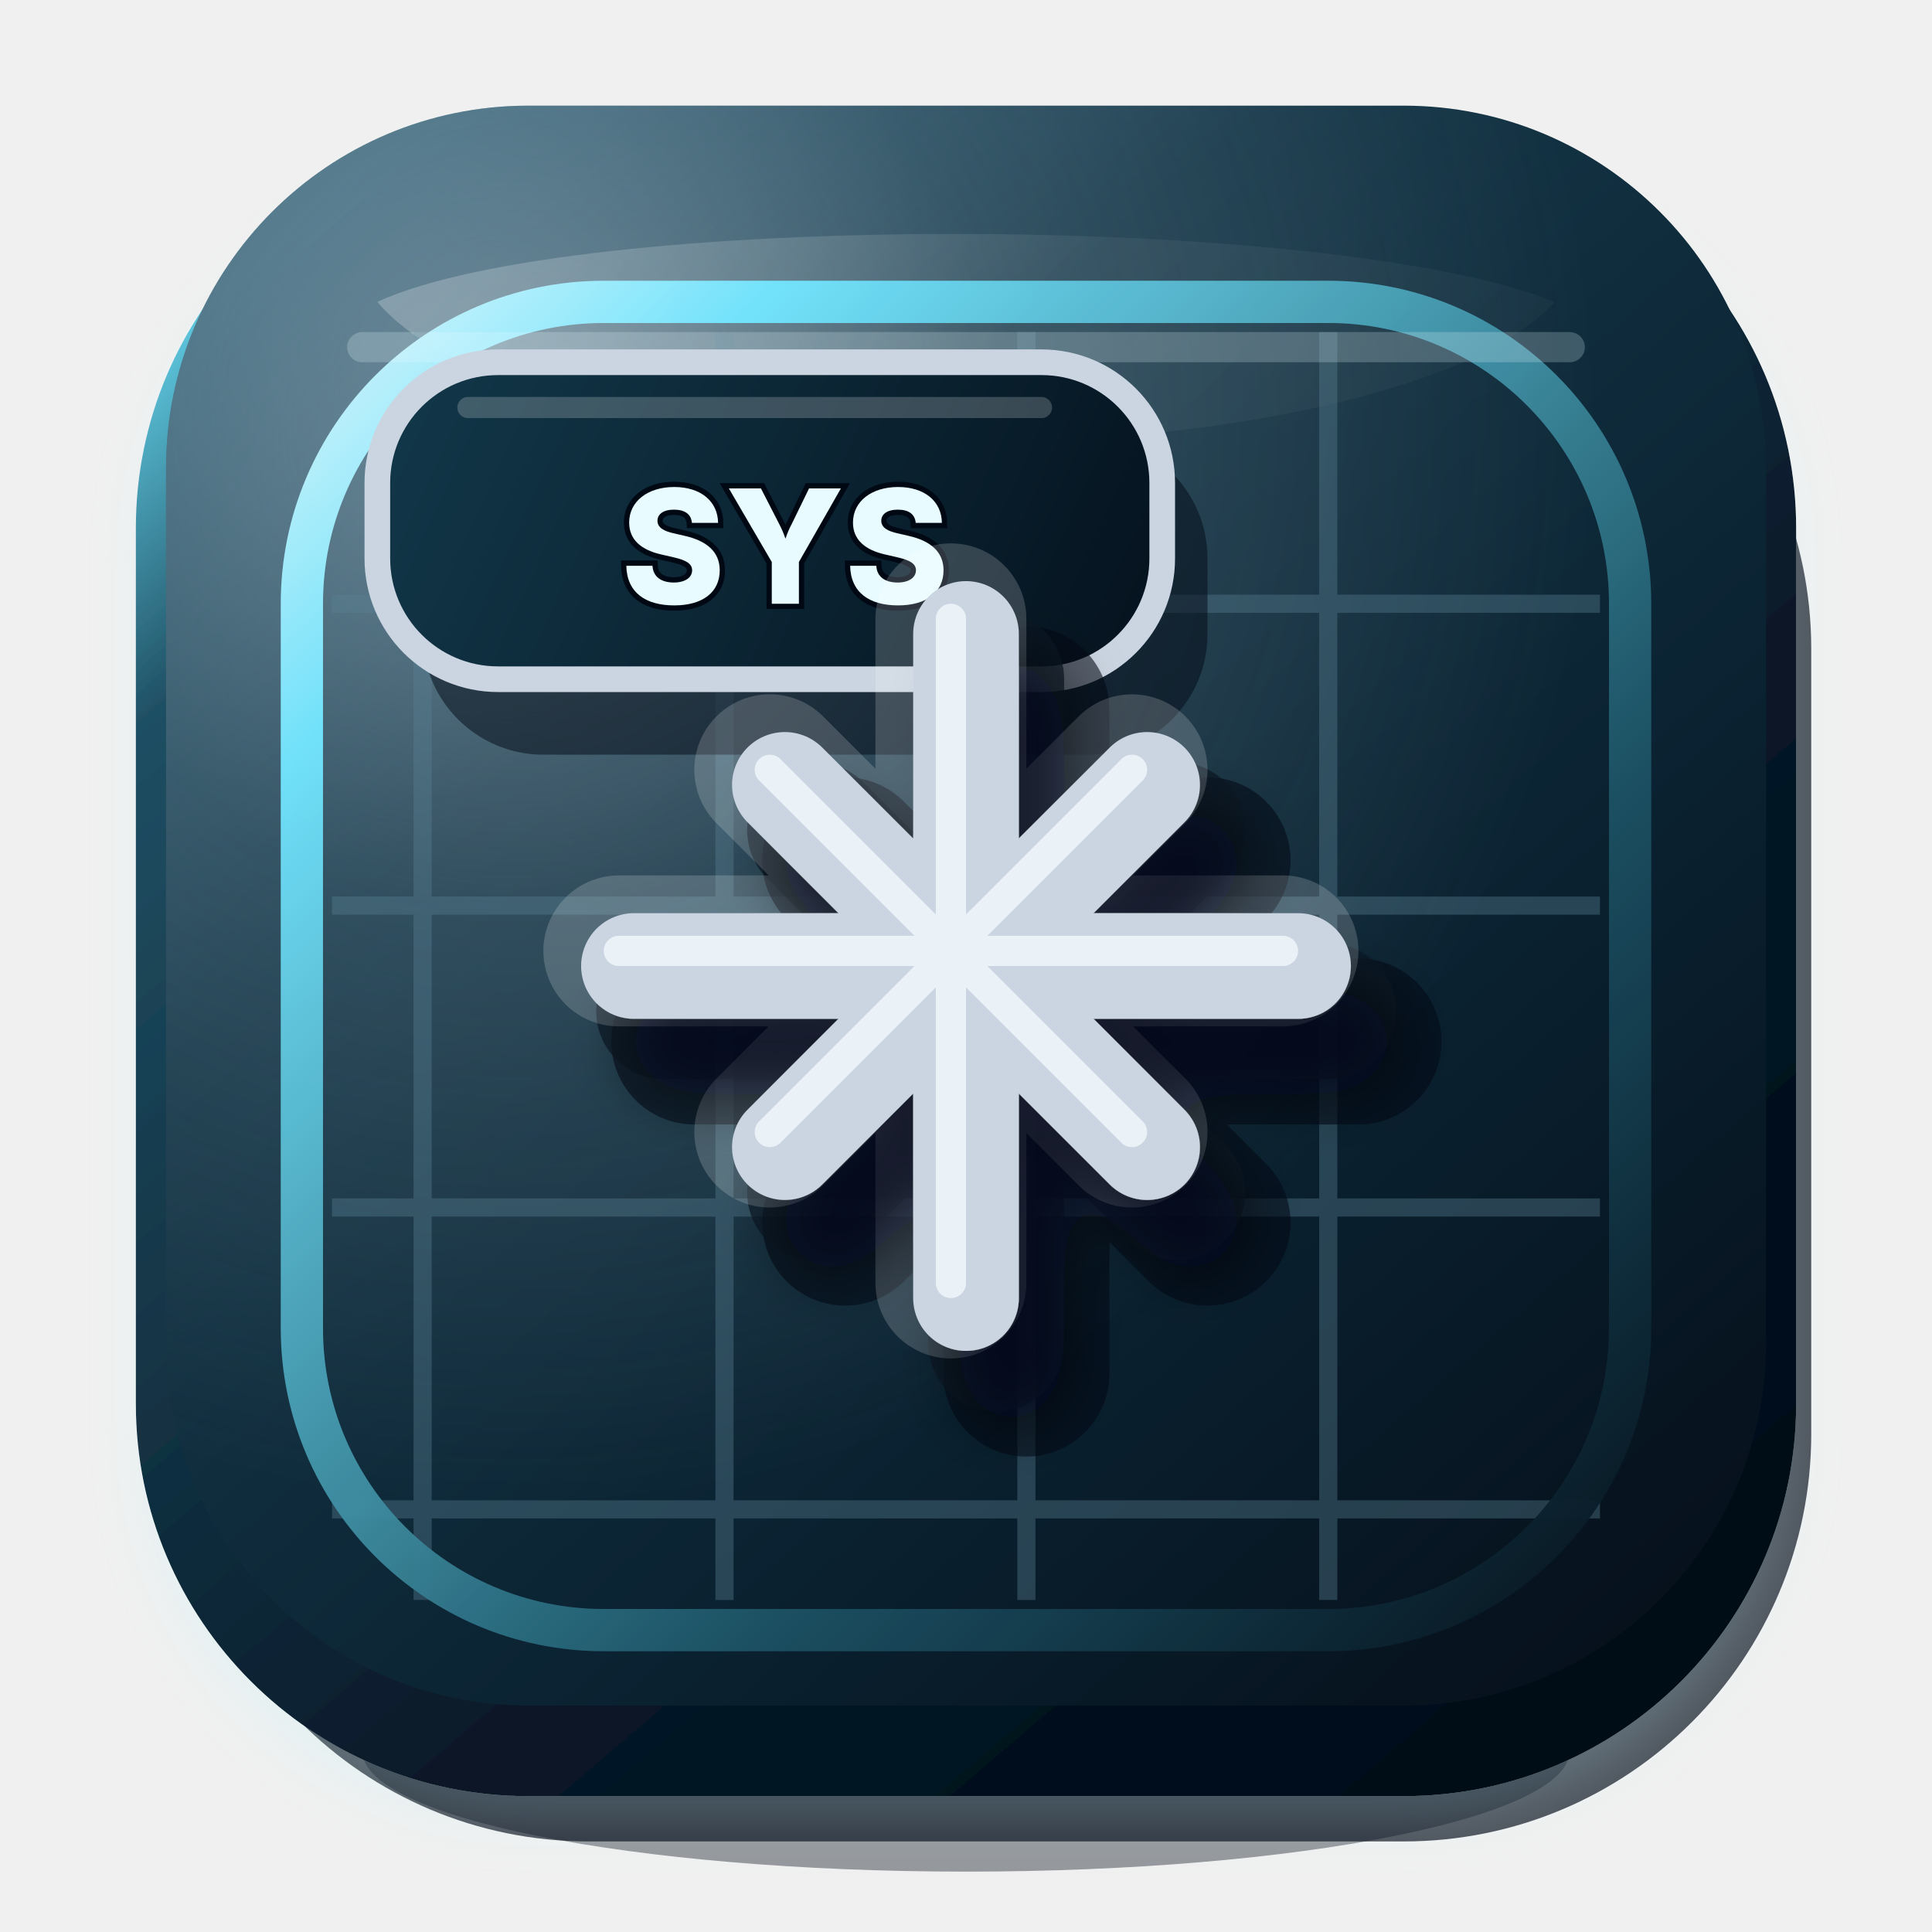
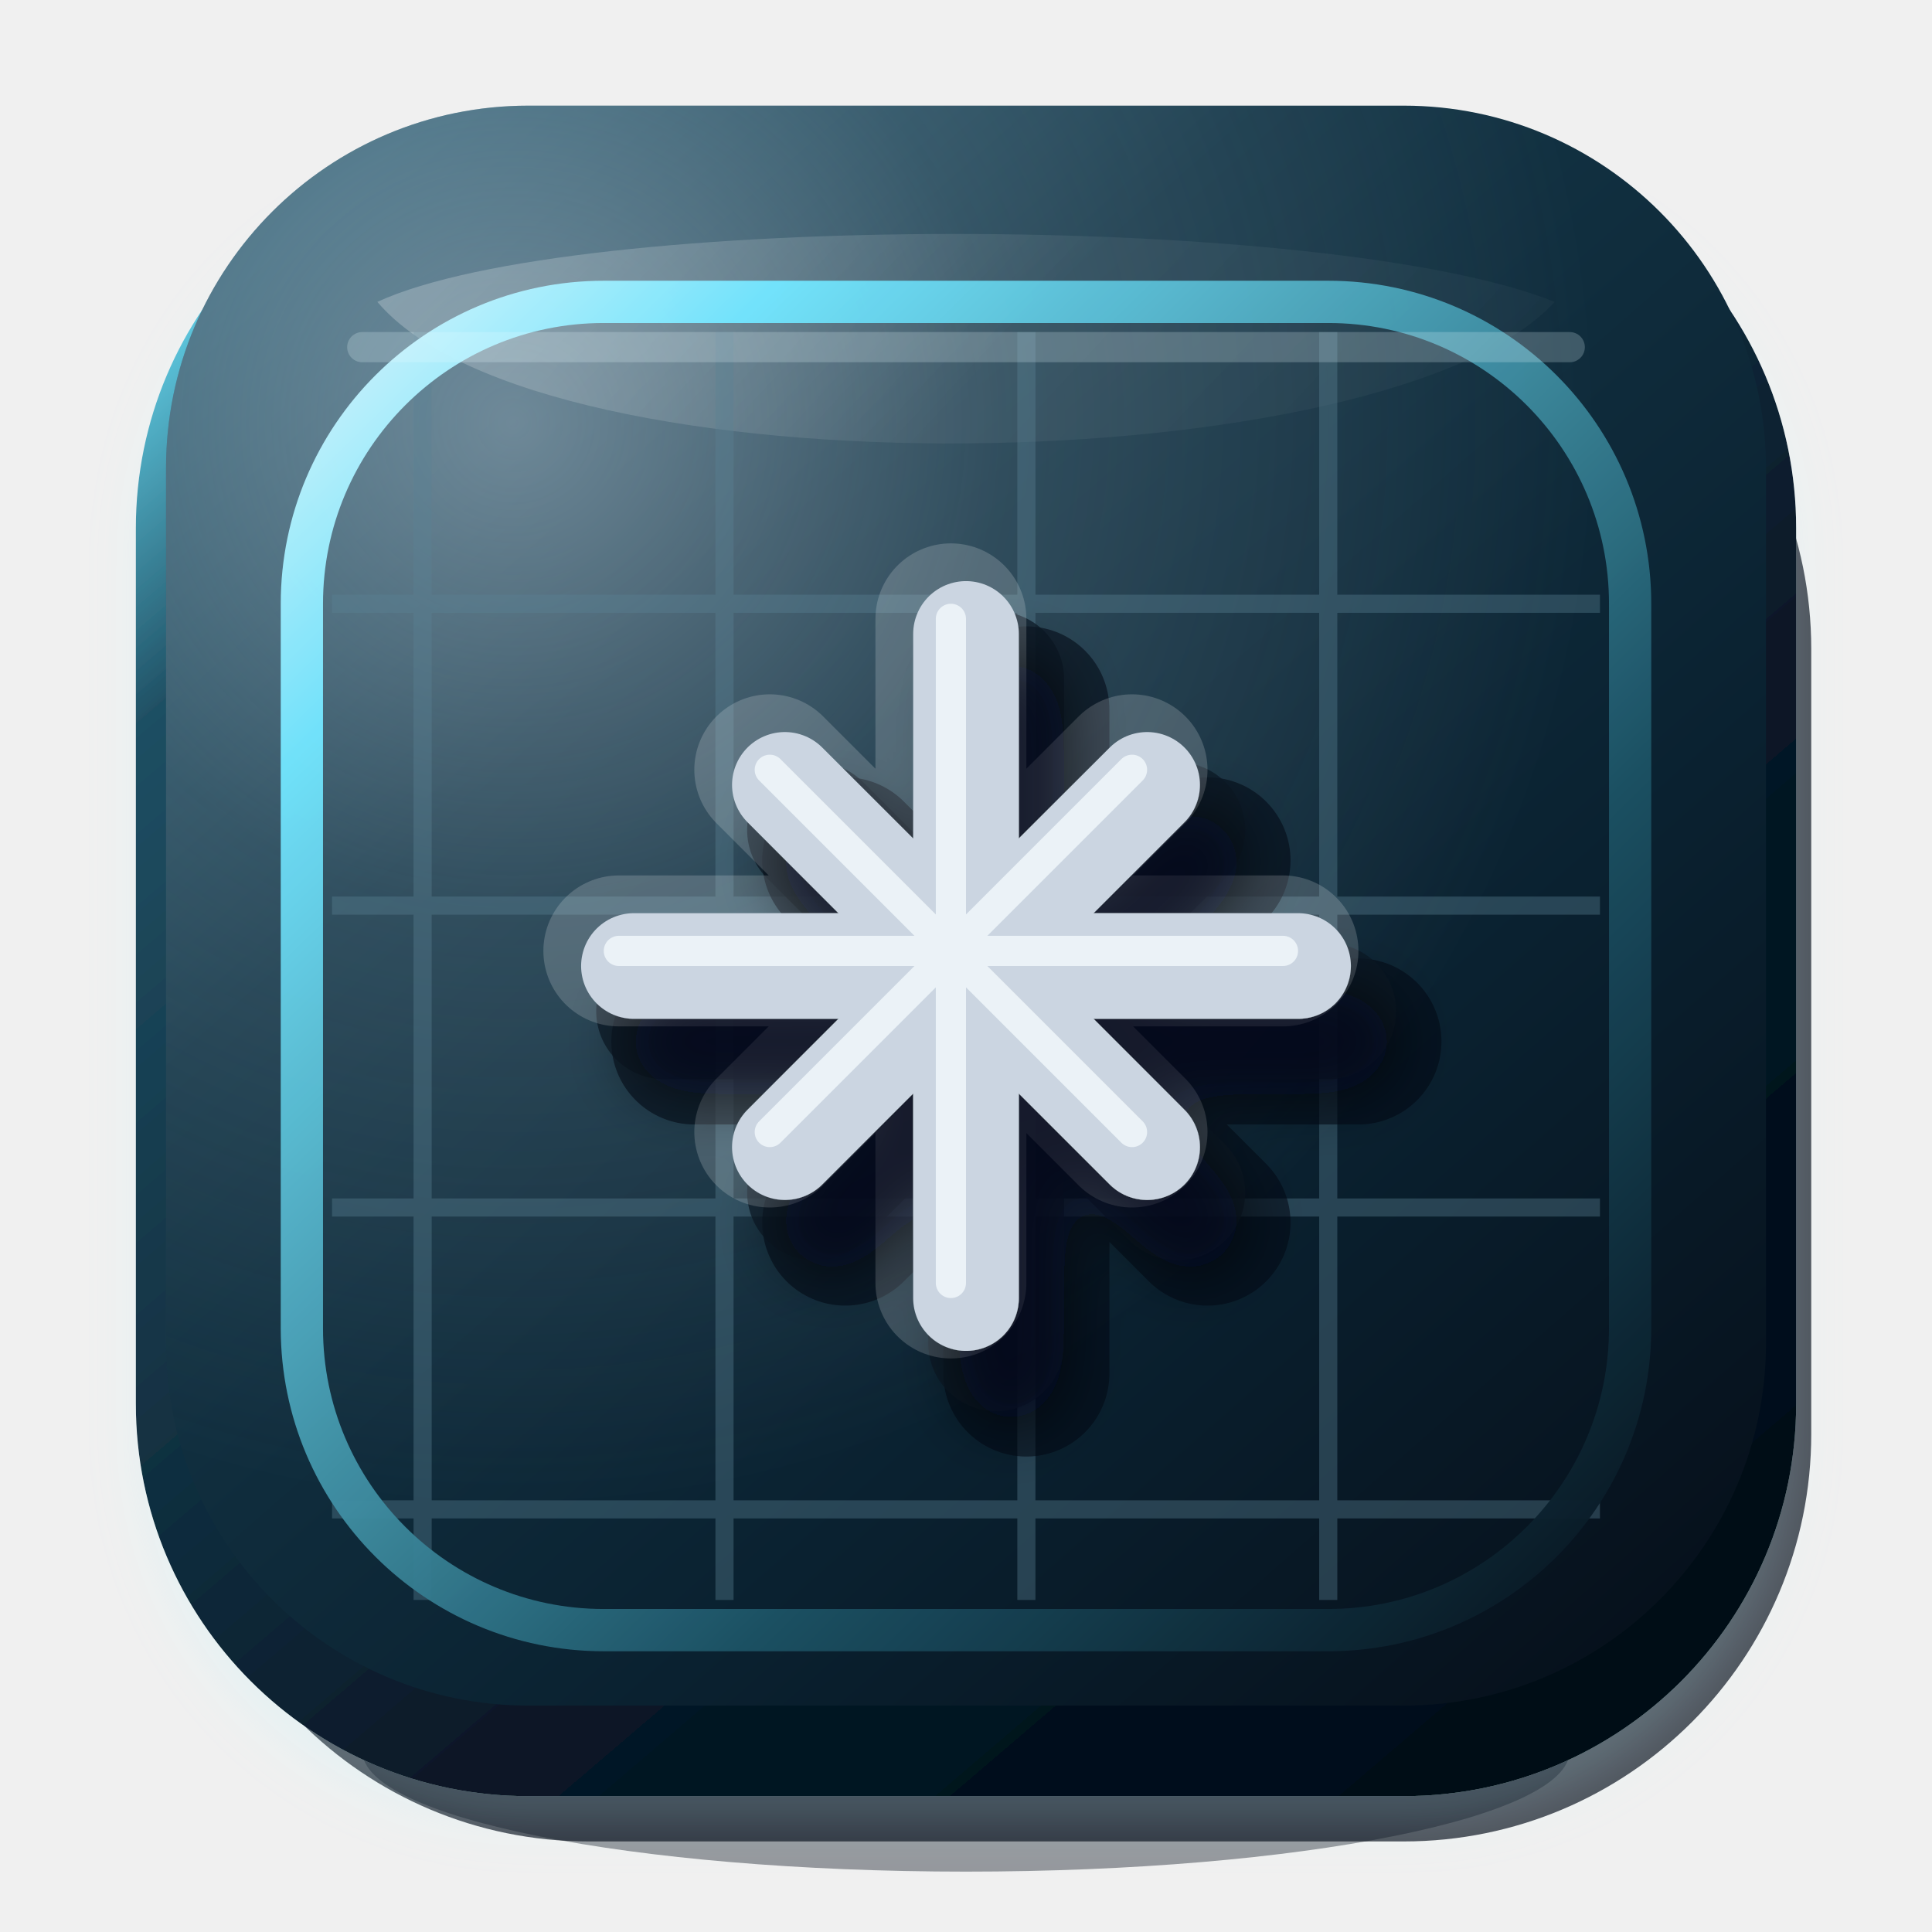
- <svg xmlns="http://www.w3.org/2000/svg" width="128" height="128" viewBox="0 0 128 128">
+ <svg xmlns="http://www.w3.org/2000/svg" width="128" height="128" viewBox="0 0 128 128" overflow="hidden">
  <defs>
    <linearGradient id="edge" x1="18" y1="10" x2="112" y2="120" gradientUnits="userSpaceOnUse">
      <stop offset="0" stop-color="#6ee7ff" />
      <stop offset="0.16" stop-color="#1f4f63" />
      <stop offset="0.62" stop-color="#071827" />
      <stop offset="1" stop-color="#020814" />
    </linearGradient>
    <linearGradient id="face" x1="22" y1="13" x2="108" y2="111" gradientUnits="userSpaceOnUse">
      <stop offset="0" stop-color="#2b5b6f" />
      <stop offset="0.28" stop-color="#143647" />
      <stop offset="0.68" stop-color="#0a2130" />
      <stop offset="1" stop-color="#06101b" />
-     </linearGradient>
-     <linearGradient id="badge" x1="26" y1="24" x2="78" y2="48" gradientUnits="userSpaceOnUse">
-       <stop offset="0" stop-color="#12384a" />
-       <stop offset="1" stop-color="#04101b" />
    </linearGradient>
    <linearGradient id="rim" x1="20" y1="18" x2="108" y2="108" gradientUnits="userSpaceOnUse">
      <stop offset="0" stop-color="#e8fbff" />
      <stop offset="0.18" stop-color="#72e6ff" />
      <stop offset="0.68" stop-color="#1c5264" />
      <stop offset="1" stop-color="#06111d" />
    </linearGradient>
    <radialGradient id="glow" cx="34" cy="28" r="72" gradientUnits="userSpaceOnUse">
      <stop offset="0" stop-color="#cbd5e1" stop-opacity="0.46" />
      <stop offset="0.45" stop-color="#cbd5e1" stop-opacity="0.16" />
      <stop offset="1" stop-color="#cbd5e1" stop-opacity="0" />
    </radialGradient>
    <linearGradient id="shine" x1="24" y1="16" x2="86" y2="74" gradientUnits="userSpaceOnUse">
      <stop offset="0" stop-color="#ffffff" stop-opacity="0.36" />
      <stop offset="0.42" stop-color="#ffffff" stop-opacity="0.08" />
      <stop offset="1" stop-color="#ffffff" stop-opacity="0" />
    </linearGradient>
    <filter id="plateShadow" x="-28%" y="-26%" width="156%" height="166%">
      <feDropShadow dx="0" dy="15" stdDeviation="9" flood-color="#000814" flood-opacity="0.48" />
      <feDropShadow dx="0" dy="2" stdDeviation="1.5" flood-color="#b7f5ff" flood-opacity="0.18" />
    </filter>
    <filter id="glyphLift" x="-28%" y="-28%" width="156%" height="156%">
      <feDropShadow dx="3" dy="5" stdDeviation="2" flood-color="#000814" flood-opacity="0.62" />
    </filter>
  </defs>
  <ellipse cx="64" cy="116" rx="40" ry="8" fill="#000814" opacity="0.38" />
  <rect x="12" y="16" width="108" height="106" rx="27" fill="#020814" opacity="0.68" />
  <rect x="9" y="9" width="110" height="110" rx="26" fill="url(#edge)" filter="url(#plateShadow)" />
  <rect x="11" y="7" width="106" height="106" rx="24" fill="url(#face)" />
  <rect x="11" y="7" width="106" height="106" rx="24" fill="url(#glow)" />
  <path d="M25 20c13-6 63-6 78 0c-11 12-67 13-78 0z" fill="url(#shine)" opacity="0.72" />
  <path d="M28 22v84M48 22v84M68 22v84M88 22v84M22 40h84M22 60h84M22 80h84M22 100h84" fill="none" stroke="#5a8294" stroke-width="1.2" opacity="0.38" />
  <rect x="20" y="20" width="88" height="88" rx="20" fill="none" stroke="url(#rim)" stroke-width="2.8" opacity="0.96" />
  <path d="M24 23h80" fill="none" stroke="#e8fbff" stroke-width="2" stroke-linecap="round" opacity="0.22" />
-   <rect x="28" y="29" width="52" height="21" rx="8" fill="#020814" opacity="0.5" />
-   <rect x="25" y="24" width="52" height="21" rx="8" fill="url(#badge)" stroke="#cbd5e1" stroke-width="1.7" />
-   <path d="M31 27h38" fill="none" stroke="#ffffff" stroke-width="1.4" stroke-linecap="round" opacity="0.2" />
-   <text x="52" y="40" text-anchor="middle" font-family="Cantarell, Inter, Arial, sans-serif" font-size="10.5" font-weight="800" fill="#e8fbff" stroke="#000814" stroke-width="0.7" paint-order="stroke">SYS</text>
  <path d="M64 42v44M42 64h44M52 52l24 24M76 52L52 76" fill="none" stroke="#020814" stroke-width="11" stroke-linecap="round" stroke-linejoin="round" opacity="0.58" transform="translate(4 5)" />
  <path d="M64 42v44M42 64h44M52 52l24 24M76 52L52 76" fill="none" stroke="#0b1724" stroke-width="9" stroke-linecap="round" stroke-linejoin="round" opacity="0.72" transform="translate(2 3)" />
  <path d="M64 42v44M42 64h44M52 52l24 24M76 52L52 76" fill="none" stroke="#ffffff" stroke-width="10" stroke-linecap="round" stroke-linejoin="round" opacity="0.18" transform="translate(-1 -1)" />
  <path d="M64 42v44M42 64h44M52 52l24 24M76 52L52 76" fill="none" stroke="#cbd5e1" stroke-width="7" stroke-linecap="round" stroke-linejoin="round" filter="url(#glyphLift)" />
  <path d="M64 42v44M42 64h44M52 52l24 24M76 52L52 76" fill="none" stroke="#f7fdff" stroke-width="2" stroke-linecap="round" stroke-linejoin="round" opacity="0.72" transform="translate(-1 -1)" />
</svg>
